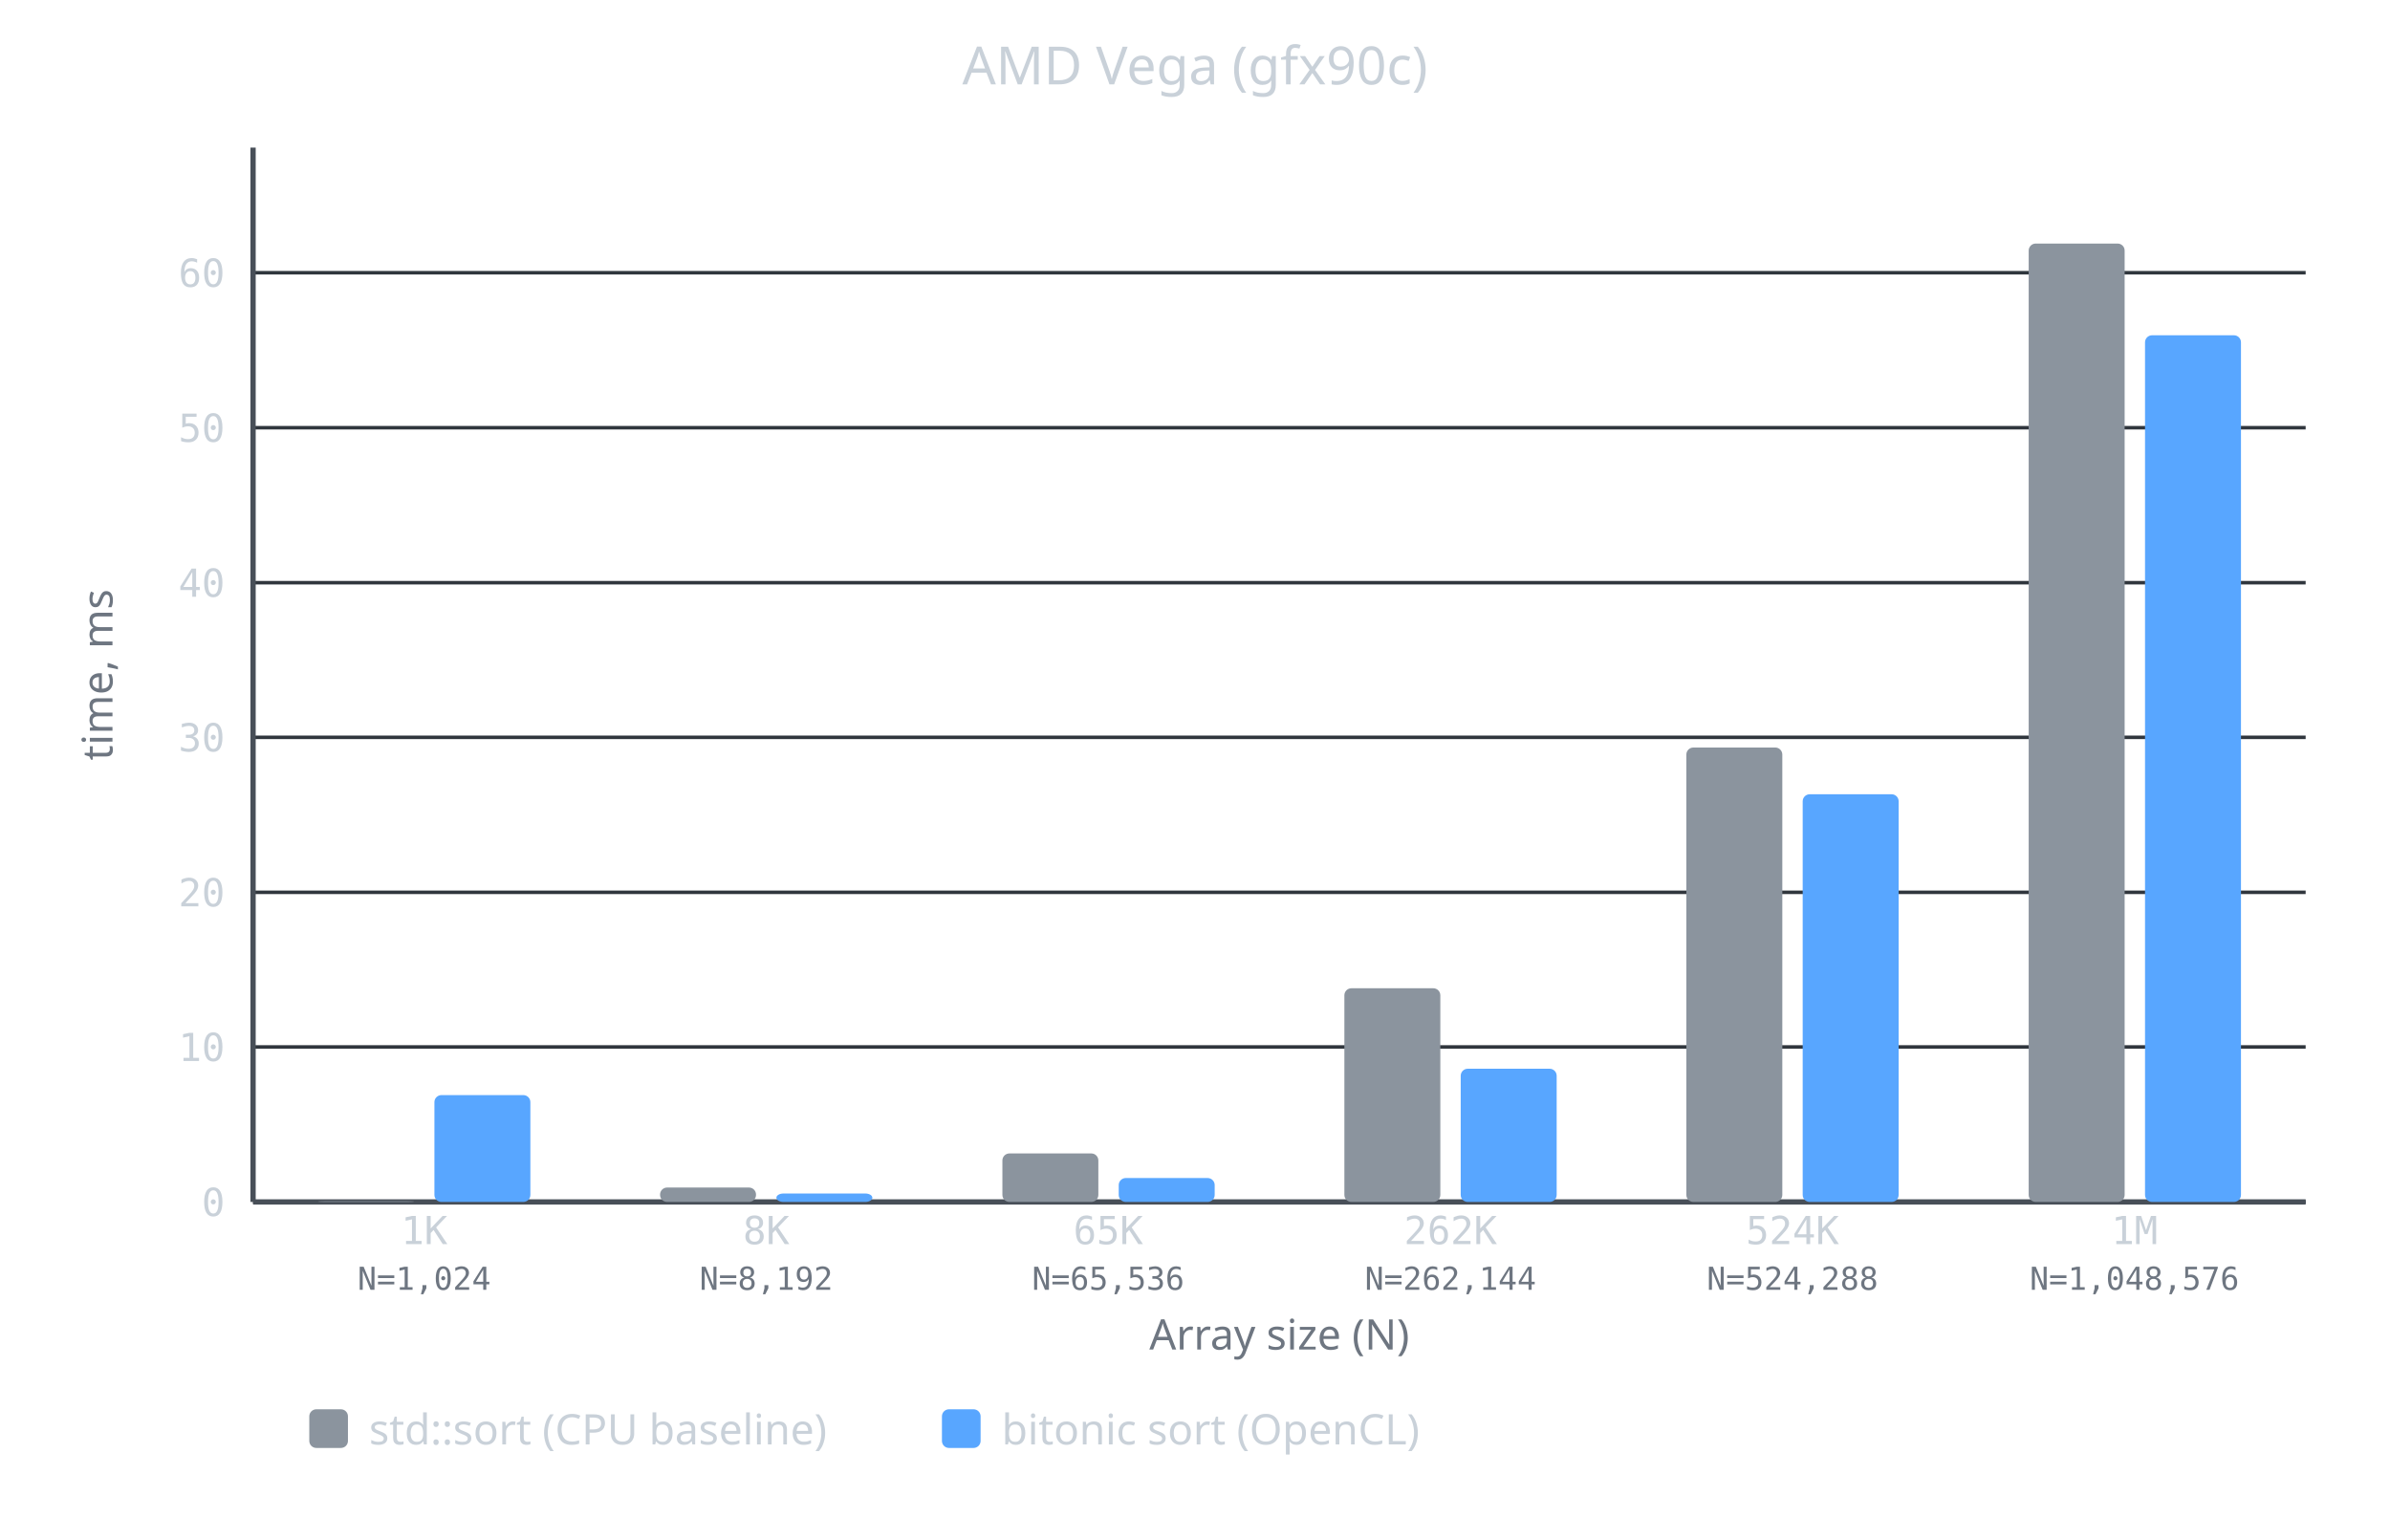
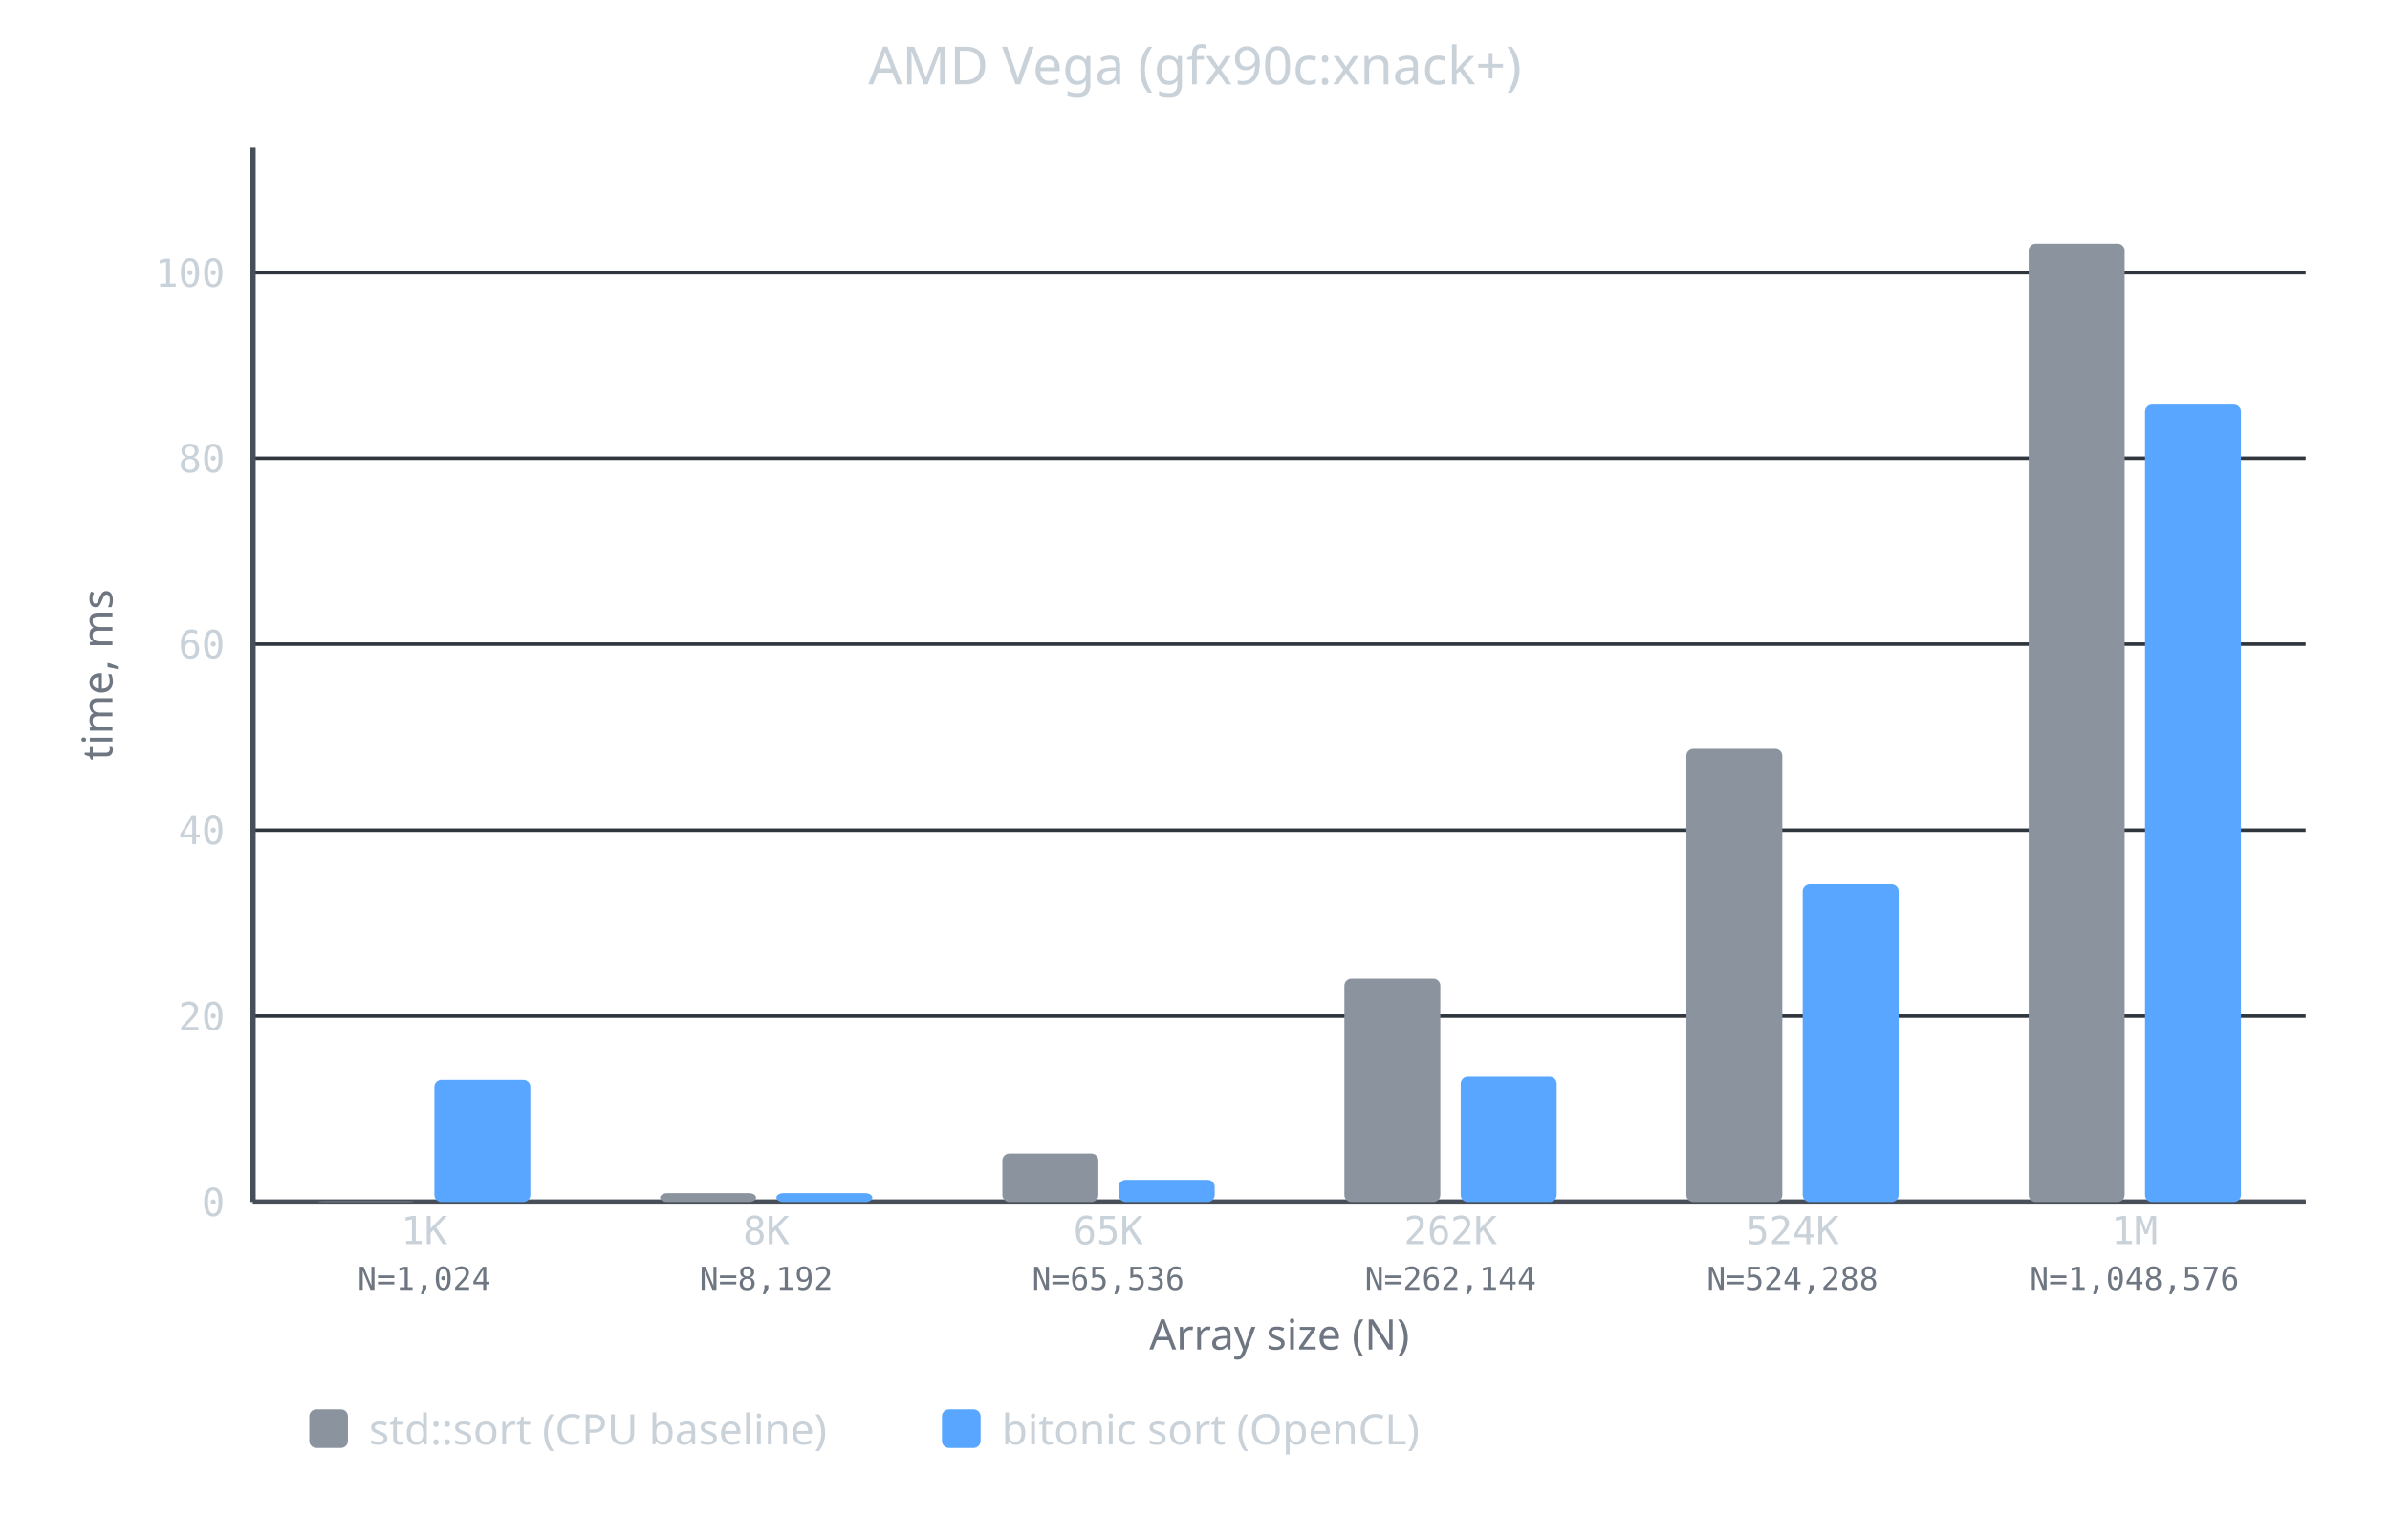
<svg xmlns="http://www.w3.org/2000/svg" width="680" height="438" viewBox="0 0 680 438">
-   <text x="340" y="24" text-anchor="middle" font-family="sans-serif" font-size="15" fill="#c9d1d9">AMD Vega (gfx90c)</text>
+   <text x="340" y="24" text-anchor="middle" font-family="sans-serif" font-size="15" fill="#c9d1d9">AMD Vega (gfx90c:xnack+)</text>
  <line x1="72" y1="342.0" x2="656" y2="342.0" stroke="#30363d" stroke-width="1" />
  <text x="64" y="346.0" text-anchor="end" font-family="monospace" font-size="11" fill="#c9d1d9">0</text>
-   <line x1="72" y1="297.9" x2="656" y2="297.9" stroke="#30363d" stroke-width="1" />
-   <text x="64" y="301.9" text-anchor="end" font-family="monospace" font-size="11" fill="#c9d1d9">10</text>
-   <line x1="72" y1="253.9" x2="656" y2="253.9" stroke="#30363d" stroke-width="1" />
-   <text x="64" y="257.9" text-anchor="end" font-family="monospace" font-size="11" fill="#c9d1d9">20</text>
-   <line x1="72" y1="209.8" x2="656" y2="209.8" stroke="#30363d" stroke-width="1" />
-   <text x="64" y="213.8" text-anchor="end" font-family="monospace" font-size="11" fill="#c9d1d9">30</text>
-   <line x1="72" y1="165.8" x2="656" y2="165.8" stroke="#30363d" stroke-width="1" />
-   <text x="64" y="169.8" text-anchor="end" font-family="monospace" font-size="11" fill="#c9d1d9">40</text>
-   <line x1="72" y1="121.7" x2="656" y2="121.7" stroke="#30363d" stroke-width="1" />
-   <text x="64" y="125.7" text-anchor="end" font-family="monospace" font-size="11" fill="#c9d1d9">50</text>
+   <line x1="72" y1="289.1" x2="656" y2="289.1" stroke="#30363d" stroke-width="1" />
+   <text x="64" y="293.1" text-anchor="end" font-family="monospace" font-size="11" fill="#c9d1d9">20</text>
+   <line x1="72" y1="236.2" x2="656" y2="236.2" stroke="#30363d" stroke-width="1" />
+   <text x="64" y="240.2" text-anchor="end" font-family="monospace" font-size="11" fill="#c9d1d9">40</text>
+   <line x1="72" y1="183.3" x2="656" y2="183.3" stroke="#30363d" stroke-width="1" />
+   <text x="64" y="187.3" text-anchor="end" font-family="monospace" font-size="11" fill="#c9d1d9">60</text>
+   <line x1="72" y1="130.4" x2="656" y2="130.4" stroke="#30363d" stroke-width="1" />
+   <text x="64" y="134.4" text-anchor="end" font-family="monospace" font-size="11" fill="#c9d1d9">80</text>
  <line x1="72" y1="77.6" x2="656" y2="77.6" stroke="#30363d" stroke-width="1" />
-   <text x="64" y="81.6" text-anchor="end" font-family="monospace" font-size="11" fill="#c9d1d9">60</text>
+   <text x="64" y="81.6" text-anchor="end" font-family="monospace" font-size="11" fill="#c9d1d9">100</text>
  <text x="32" y="192" text-anchor="middle" font-family="sans-serif" font-size="12" fill="#6e7681" transform="rotate(-90,32,192)">time, ms</text>
  <line x1="72" y1="42" x2="72" y2="342" stroke="#484f58" stroke-width="1.5" />
  <line x1="72" y1="342" x2="656" y2="342" stroke="#484f58" stroke-width="1.5" />
  <rect x="90.5" y="341.8" width="27.3" height="0.2" fill="#8b949e" rx="2" />
-   <rect x="123.6" y="311.6" width="27.3" height="30.4" fill="#58a6ff" rx="2" />
+   <rect x="123.6" y="307.3" width="27.3" height="34.7" fill="#58a6ff" rx="2" />
  <text x="120.7" y="354" text-anchor="middle" font-family="monospace" font-size="11" fill="#c9d1d9">1K</text>
  <text x="120.7" y="367" text-anchor="middle" font-family="monospace" font-size="9" fill="#6e7681">N=1,024</text>
-   <rect x="187.8" y="337.9" width="27.3" height="4.1" fill="#8b949e" rx="2" />
-   <rect x="220.9" y="339.6" width="27.3" height="2.4" fill="#58a6ff" rx="2" />
+   <rect x="187.8" y="339.5" width="27.3" height="2.5" fill="#8b949e" rx="2" />
+   <rect x="220.9" y="339.5" width="27.3" height="2.5" fill="#58a6ff" rx="2" />
  <text x="218.0" y="354" text-anchor="middle" font-family="monospace" font-size="11" fill="#c9d1d9">8K</text>
  <text x="218.0" y="367" text-anchor="middle" font-family="monospace" font-size="9" fill="#6e7681">N=8,192</text>
  <rect x="285.2" y="328.2" width="27.3" height="13.8" fill="#8b949e" rx="2" />
-   <rect x="318.3" y="335.2" width="27.3" height="6.8" fill="#58a6ff" rx="2" />
+   <rect x="318.3" y="335.7" width="27.3" height="6.3" fill="#58a6ff" rx="2" />
  <text x="315.3" y="354" text-anchor="middle" font-family="monospace" font-size="11" fill="#c9d1d9">65K</text>
  <text x="315.3" y="367" text-anchor="middle" font-family="monospace" font-size="9" fill="#6e7681">N=65,536</text>
-   <rect x="382.5" y="281.2" width="27.3" height="60.8" fill="#8b949e" rx="2" />
-   <rect x="415.6" y="304.1" width="27.3" height="37.9" fill="#58a6ff" rx="2" />
+   <rect x="382.5" y="278.4" width="27.3" height="63.6" fill="#8b949e" rx="2" />
+   <rect x="415.6" y="306.4" width="27.3" height="35.6" fill="#58a6ff" rx="2" />
  <text x="412.7" y="354" text-anchor="middle" font-family="monospace" font-size="11" fill="#c9d1d9">262K</text>
  <text x="412.7" y="367" text-anchor="middle" font-family="monospace" font-size="9" fill="#6e7681">N=262,144</text>
-   <rect x="479.8" y="212.7" width="27.3" height="129.3" fill="#8b949e" rx="2" />
-   <rect x="512.9" y="226.0" width="27.3" height="116.0" fill="#58a6ff" rx="2" />
+   <rect x="479.8" y="213.1" width="27.3" height="128.9" fill="#8b949e" rx="2" />
+   <rect x="512.9" y="251.6" width="27.3" height="90.4" fill="#58a6ff" rx="2" />
  <text x="510.0" y="354" text-anchor="middle" font-family="monospace" font-size="11" fill="#c9d1d9">524K</text>
  <text x="510.0" y="367" text-anchor="middle" font-family="monospace" font-size="9" fill="#6e7681">N=524,288</text>
  <rect x="577.2" y="69.3" width="27.3" height="272.7" fill="#8b949e" rx="2" />
-   <rect x="610.3" y="95.4" width="27.3" height="246.6" fill="#58a6ff" rx="2" />
+   <rect x="610.3" y="115.1" width="27.3" height="226.9" fill="#58a6ff" rx="2" />
  <text x="607.3" y="354" text-anchor="middle" font-family="monospace" font-size="11" fill="#c9d1d9">1M</text>
  <text x="607.3" y="367" text-anchor="middle" font-family="monospace" font-size="9" fill="#6e7681">N=1,048,576</text>
  <text x="364" y="384" text-anchor="middle" font-family="sans-serif" font-size="12" fill="#6e7681">Array size (N)</text>
  <rect x="88" y="401" width="11" height="11" fill="#8b949e" rx="2" />
  <text x="105" y="411" font-family="sans-serif" font-size="12" fill="#c9d1d9">std::sort (CPU baseline)</text>
  <rect x="268" y="401" width="11" height="11" fill="#58a6ff" rx="2" />
  <text x="285" y="411" font-family="sans-serif" font-size="12" fill="#c9d1d9">bitonic sort (OpenCL)</text>
</svg>
